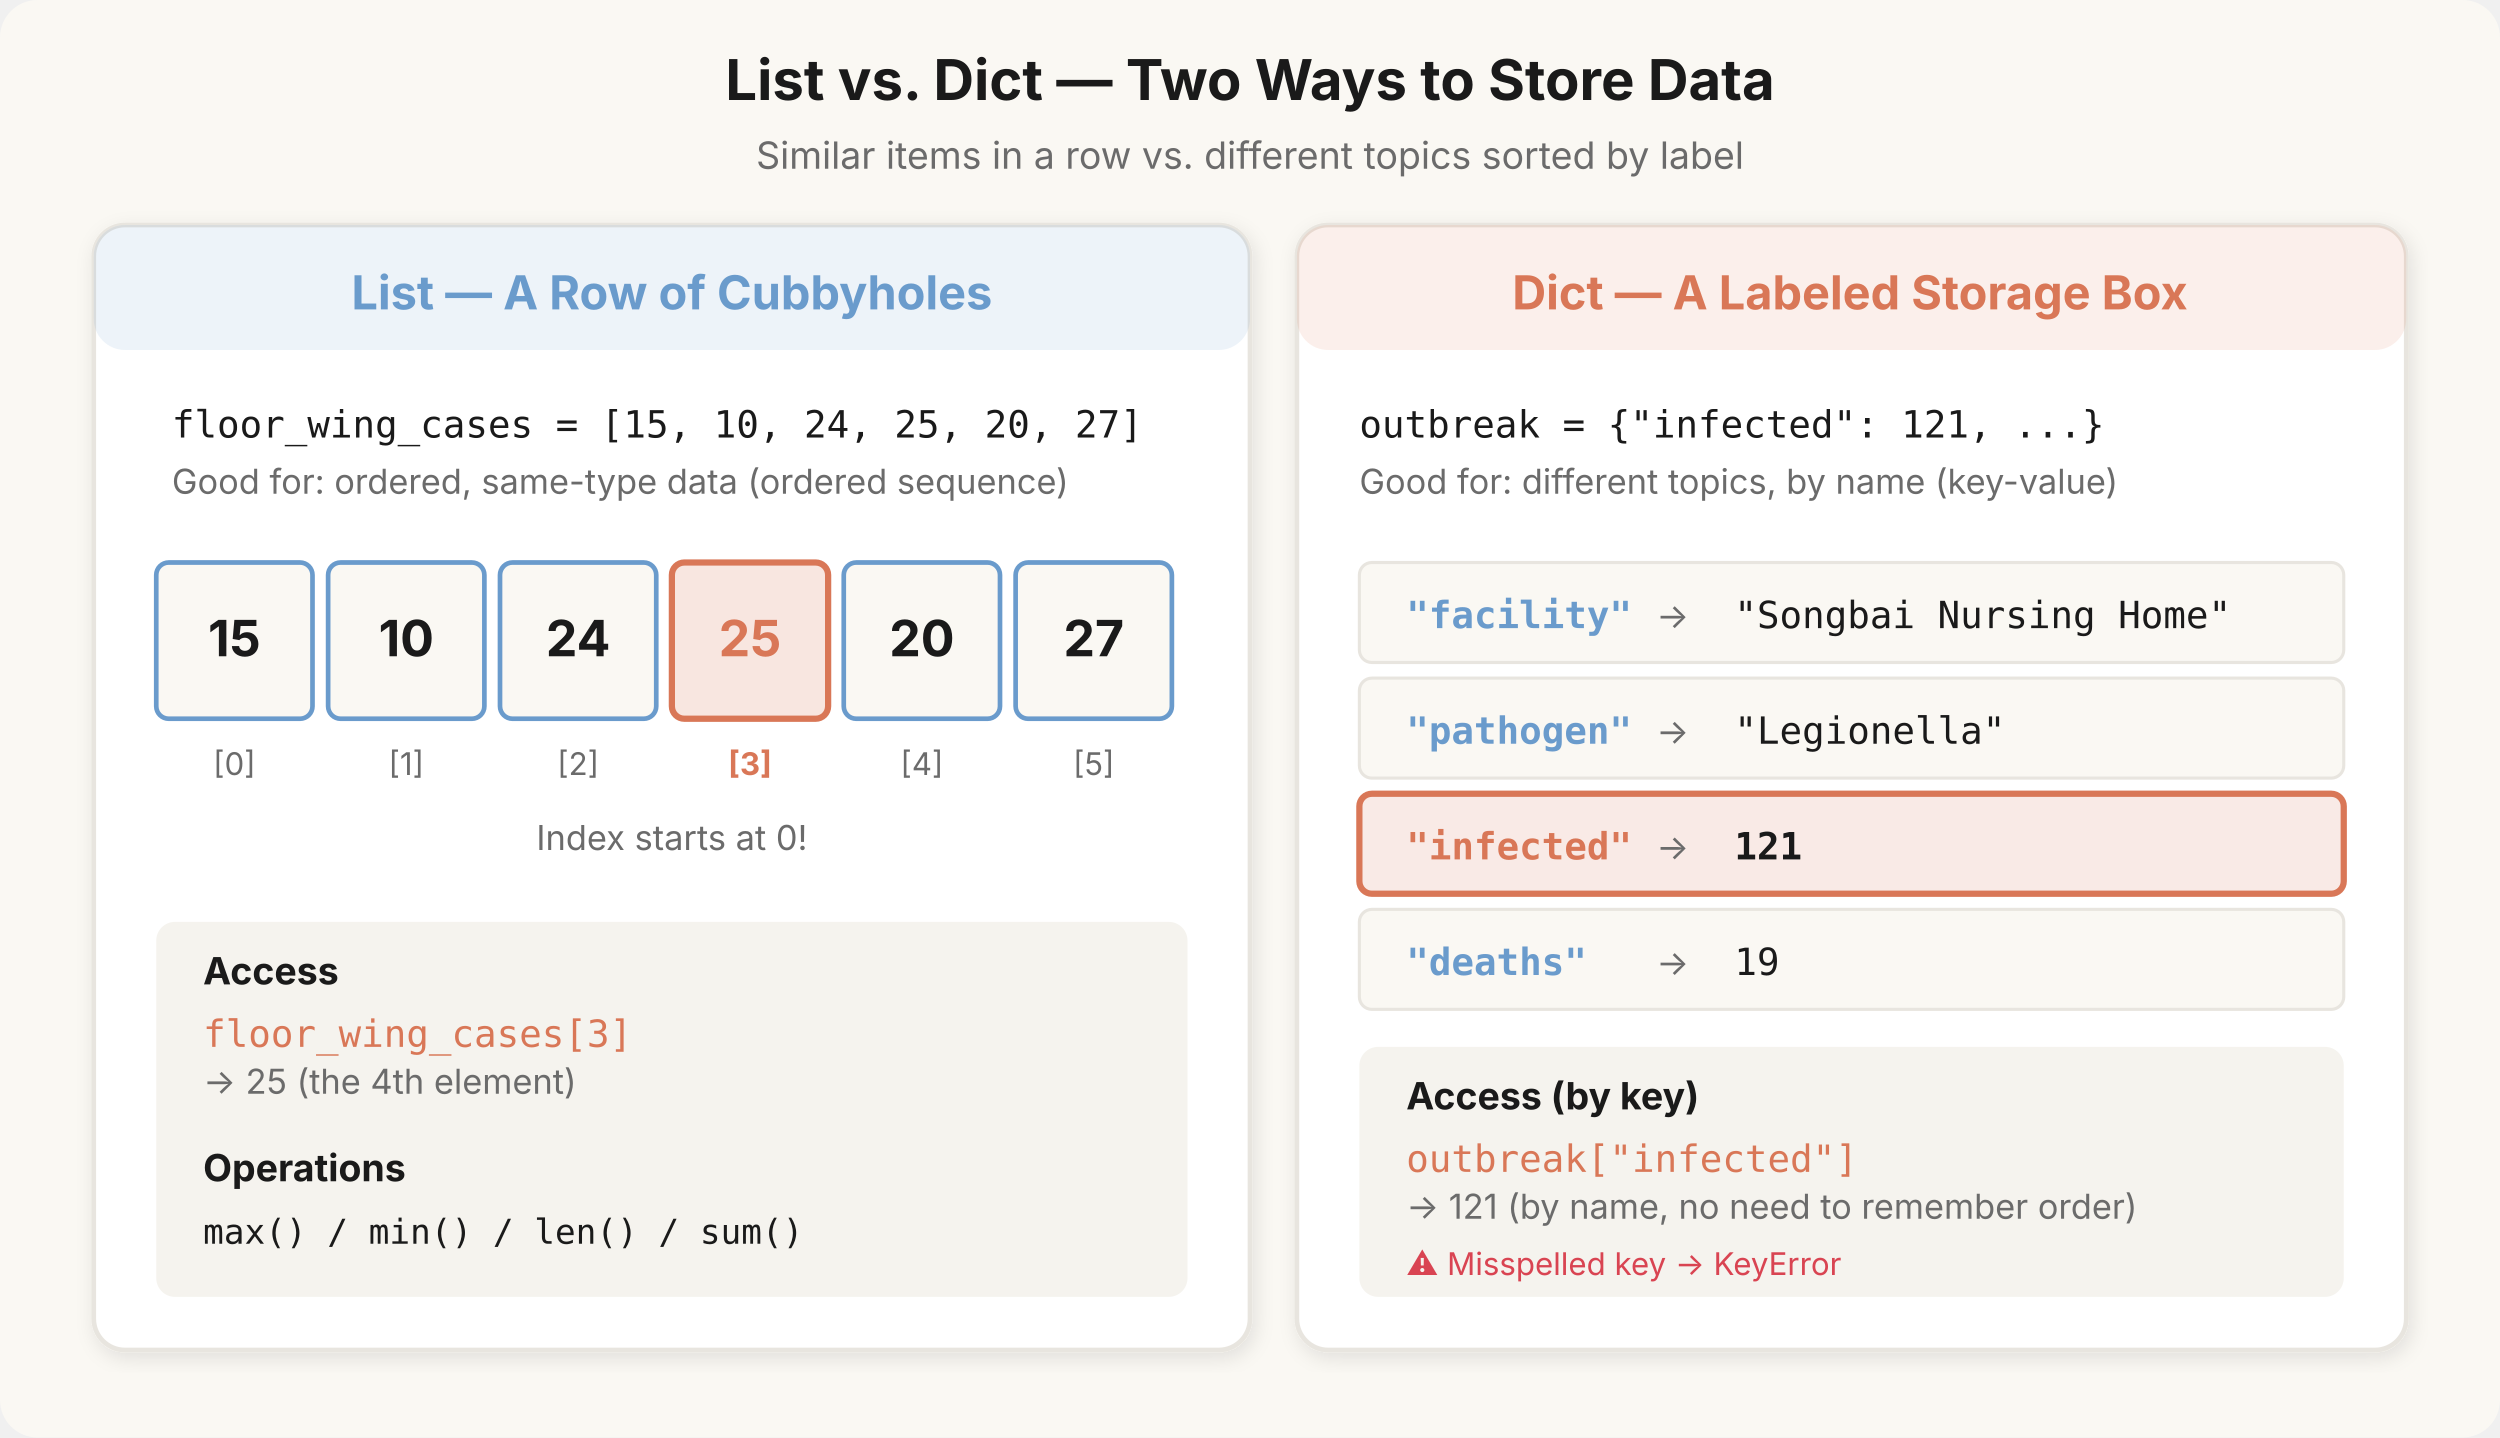
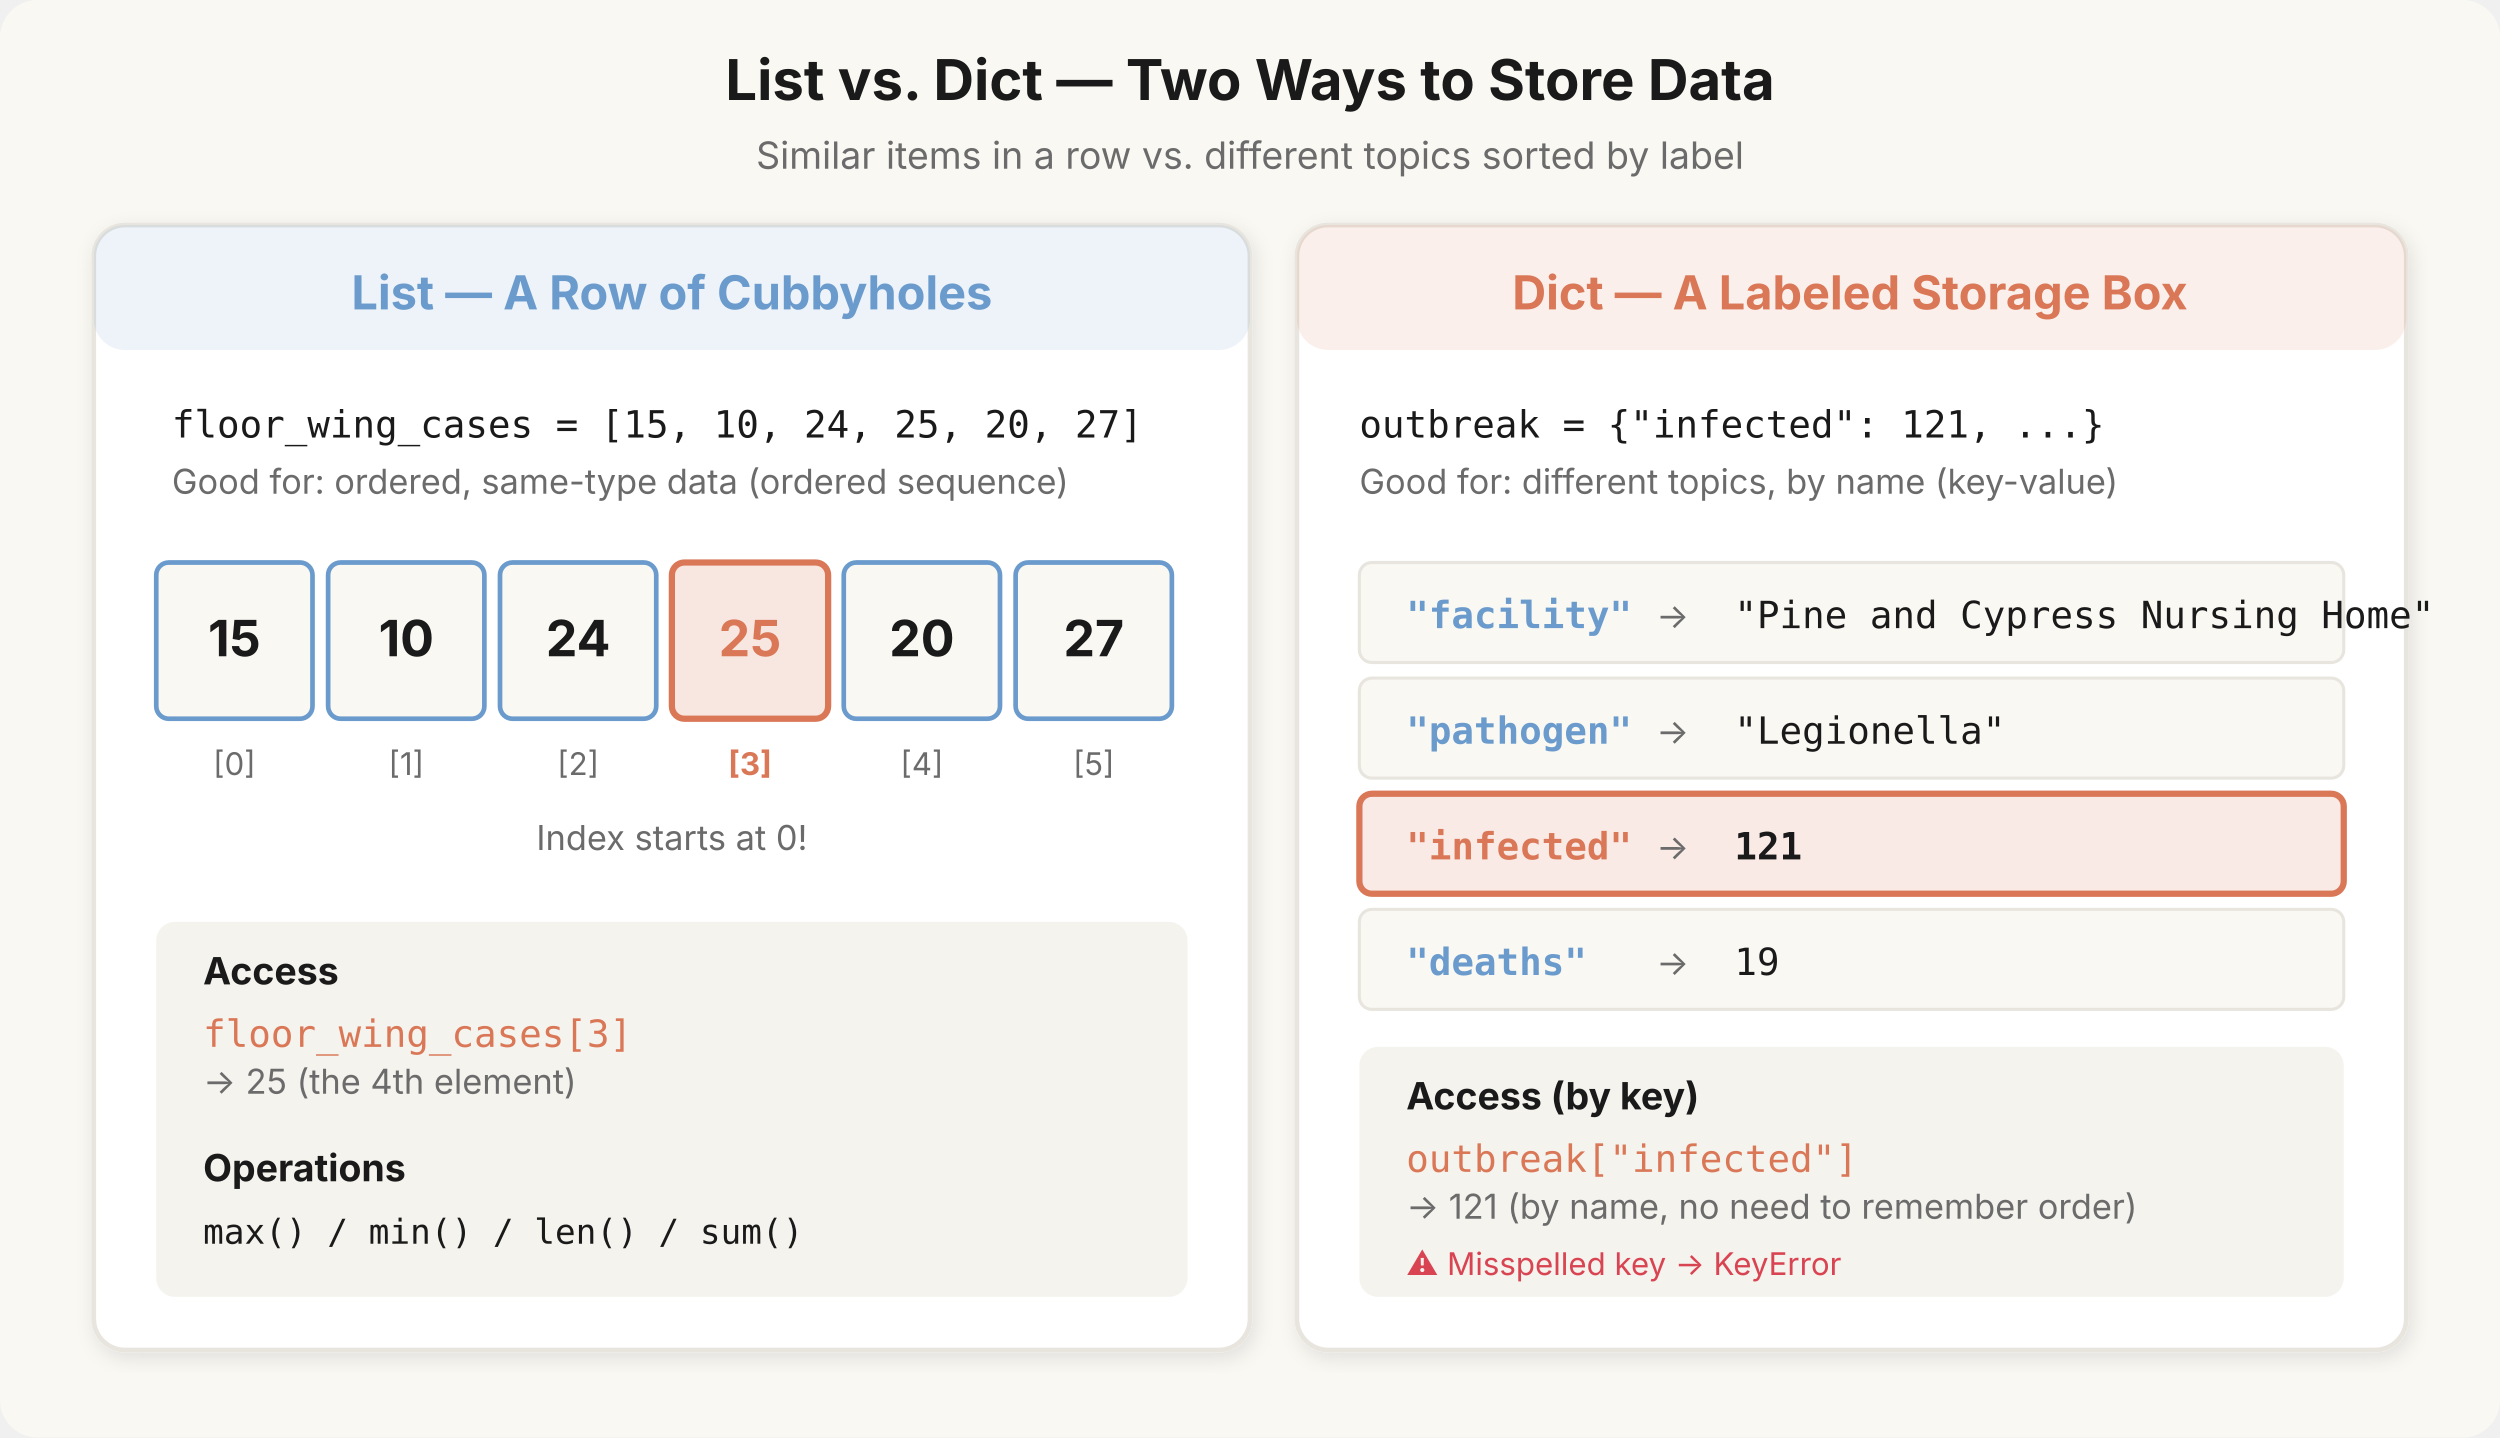
<svg xmlns="http://www.w3.org/2000/svg" viewBox="0 0 800 460" font-family="system-ui, -apple-system, sans-serif">
  <defs>
    <filter id="shadow" x="-2%" y="-2%" width="104%" height="104%">
      <feDropShadow dx="1" dy="2" stdDeviation="3" flood-opacity="0.1" />
    </filter>
  </defs>
  <rect width="800" height="460" fill="#FAF8F3" rx="12" />
  <text x="400" y="32" text-anchor="middle" font-size="18" font-weight="bold" fill="#1A1A1A">List vs. Dict — Two Ways to Store Data</text>
  <text x="400" y="54" text-anchor="middle" font-size="12" fill="#6B6B6B">Similar items in a row vs. different topics sorted by label</text>
  <g filter="url(#shadow)">
    <rect x="30" y="72" width="370" height="360" rx="10" fill="#FFFFFF" stroke="#E8E5DF" stroke-width="1.5" />
  </g>
  <rect x="30" y="72" width="370" height="40" rx="10" fill="#6A9BCC" fill-opacity="0.12" />
  <text x="215" y="99" text-anchor="middle" font-size="15" font-weight="bold" fill="#6A9BCC">List — A Row of Cubbyholes</text>
  <text x="55" y="140" font-size="12" font-family="Menlo, Monaco, monospace" fill="#1A1A1A">floor_wing_cases = [15, 10, 24, 25, 20, 27]</text>
  <text x="55" y="158" font-size="11" fill="#6B6B6B">Good for: ordered, same-type data (ordered sequence)</text>
  <g>
    <rect x="50" y="180" width="50" height="50" rx="4" fill="#FAF8F3" stroke="#6A9BCC" stroke-width="1.5" />
    <text x="75" y="210" text-anchor="middle" font-size="16" font-weight="bold" fill="#1A1A1A">15</text>
    <text x="75" y="248" text-anchor="middle" font-size="10" fill="#6B6B6B">[0]</text>
    <rect x="105" y="180" width="50" height="50" rx="4" fill="#FAF8F3" stroke="#6A9BCC" stroke-width="1.5" />
    <text x="130" y="210" text-anchor="middle" font-size="16" font-weight="bold" fill="#1A1A1A">10</text>
    <text x="130" y="248" text-anchor="middle" font-size="10" fill="#6B6B6B">[1]</text>
    <rect x="160" y="180" width="50" height="50" rx="4" fill="#FAF8F3" stroke="#6A9BCC" stroke-width="1.5" />
    <text x="185" y="210" text-anchor="middle" font-size="16" font-weight="bold" fill="#1A1A1A">24</text>
    <text x="185" y="248" text-anchor="middle" font-size="10" fill="#6B6B6B">[2]</text>
    <rect x="215" y="180" width="50" height="50" rx="4" fill="#D97757" fill-opacity="0.18" stroke="#D97757" stroke-width="2" />
    <text x="240" y="210" text-anchor="middle" font-size="16" font-weight="bold" fill="#D97757">25</text>
    <text x="240" y="248" text-anchor="middle" font-size="10" fill="#D97757" font-weight="bold">[3]</text>
    <rect x="270" y="180" width="50" height="50" rx="4" fill="#FAF8F3" stroke="#6A9BCC" stroke-width="1.5" />
    <text x="295" y="210" text-anchor="middle" font-size="16" font-weight="bold" fill="#1A1A1A">20</text>
    <text x="295" y="248" text-anchor="middle" font-size="10" fill="#6B6B6B">[4]</text>
    <rect x="325" y="180" width="50" height="50" rx="4" fill="#FAF8F3" stroke="#6A9BCC" stroke-width="1.5" />
    <text x="350" y="210" text-anchor="middle" font-size="16" font-weight="bold" fill="#1A1A1A">27</text>
    <text x="350" y="248" text-anchor="middle" font-size="10" fill="#6B6B6B">[5]</text>
  </g>
  <text x="215" y="272" text-anchor="middle" font-size="11" fill="#6B6B6B">Index starts at 0!</text>
  <rect x="50" y="295" width="330" height="120" rx="6" fill="#F5F3EE" />
  <text x="65" y="315" font-size="12" font-weight="bold" fill="#1A1A1A">Access</text>
  <text x="65" y="335" font-size="12" font-family="Menlo, Monaco, monospace" fill="#D97757">floor_wing_cases[3]</text>
  <text x="65" y="350" font-size="11" fill="#6B6B6B">→ 25 (the 4th element)</text>
  <text x="65" y="378" font-size="12" font-weight="bold" fill="#1A1A1A">Operations</text>
  <text x="65" y="398" font-size="11" font-family="Menlo, Monaco, monospace" fill="#1A1A1A">max() / min() / len() / sum()</text>
  <g filter="url(#shadow)">
    <rect x="415" y="72" width="355" height="360" rx="10" fill="#FFFFFF" stroke="#E8E5DF" stroke-width="1.5" />
  </g>
  <rect x="415" y="72" width="355" height="40" rx="10" fill="#D97757" fill-opacity="0.12" />
  <text x="592" y="99" text-anchor="middle" font-size="15" font-weight="bold" fill="#D97757">Dict — A Labeled Storage Box</text>
  <text x="435" y="140" font-size="12" font-family="Menlo, Monaco, monospace" fill="#1A1A1A">outbreak = {"infected": 121, ...}</text>
  <text x="435" y="158" font-size="11" fill="#6B6B6B">Good for: different topics, by name (key-value)</text>
  <g>
    <rect x="435" y="180" width="315" height="32" rx="4" fill="#FAF8F3" stroke="#E8E5DF" />
    <text x="450" y="201" font-size="12" font-family="Menlo, Monaco, monospace" fill="#6A9BCC" font-weight="bold">"facility"</text>
    <text x="530" y="201" font-size="11" fill="#6B6B6B">→</text>
-     <text x="555" y="201" font-size="12" font-family="Menlo, Monaco, monospace" fill="#1A1A1A">"Songbai Nursing Home"</text>
+     <text x="555" y="201" font-size="12" font-family="Menlo, Monaco, monospace" fill="#1A1A1A">"Pine and Cypress Nursing Home"</text>
    <rect x="435" y="217" width="315" height="32" rx="4" fill="#FAF8F3" stroke="#E8E5DF" />
    <text x="450" y="238" font-size="12" font-family="Menlo, Monaco, monospace" fill="#6A9BCC" font-weight="bold">"pathogen"</text>
    <text x="530" y="238" font-size="11" fill="#6B6B6B">→</text>
    <text x="555" y="238" font-size="12" font-family="Menlo, Monaco, monospace" fill="#1A1A1A">"Legionella"</text>
    <rect x="435" y="254" width="315" height="32" rx="4" fill="#D97757" fill-opacity="0.15" stroke="#D97757" stroke-width="2" />
    <text x="450" y="275" font-size="12" font-family="Menlo, Monaco, monospace" fill="#D97757" font-weight="bold">"infected"</text>
    <text x="530" y="275" font-size="11" fill="#6B6B6B">→</text>
    <text x="555" y="275" font-size="12" font-family="Menlo, Monaco, monospace" fill="#1A1A1A" font-weight="bold">121</text>
    <rect x="435" y="291" width="315" height="32" rx="4" fill="#FAF8F3" stroke="#E8E5DF" />
    <text x="450" y="312" font-size="12" font-family="Menlo, Monaco, monospace" fill="#6A9BCC" font-weight="bold">"deaths"</text>
    <text x="530" y="312" font-size="11" fill="#6B6B6B">→</text>
    <text x="555" y="312" font-size="12" font-family="Menlo, Monaco, monospace" fill="#1A1A1A">19</text>
  </g>
  <rect x="435" y="335" width="315" height="80" rx="6" fill="#F5F3EE" />
  <text x="450" y="355" font-size="12" font-weight="bold" fill="#1A1A1A">Access (by key)</text>
  <text x="450" y="375" font-size="12" font-family="Menlo, Monaco, monospace" fill="#D97757">outbreak["infected"]</text>
  <text x="450" y="390" font-size="11" fill="#6B6B6B">→ 121 (by name, no need to remember order)</text>
  <text x="450" y="408" font-size="10" fill="#D94452">⚠ Misspelled key → KeyError</text>
</svg>
